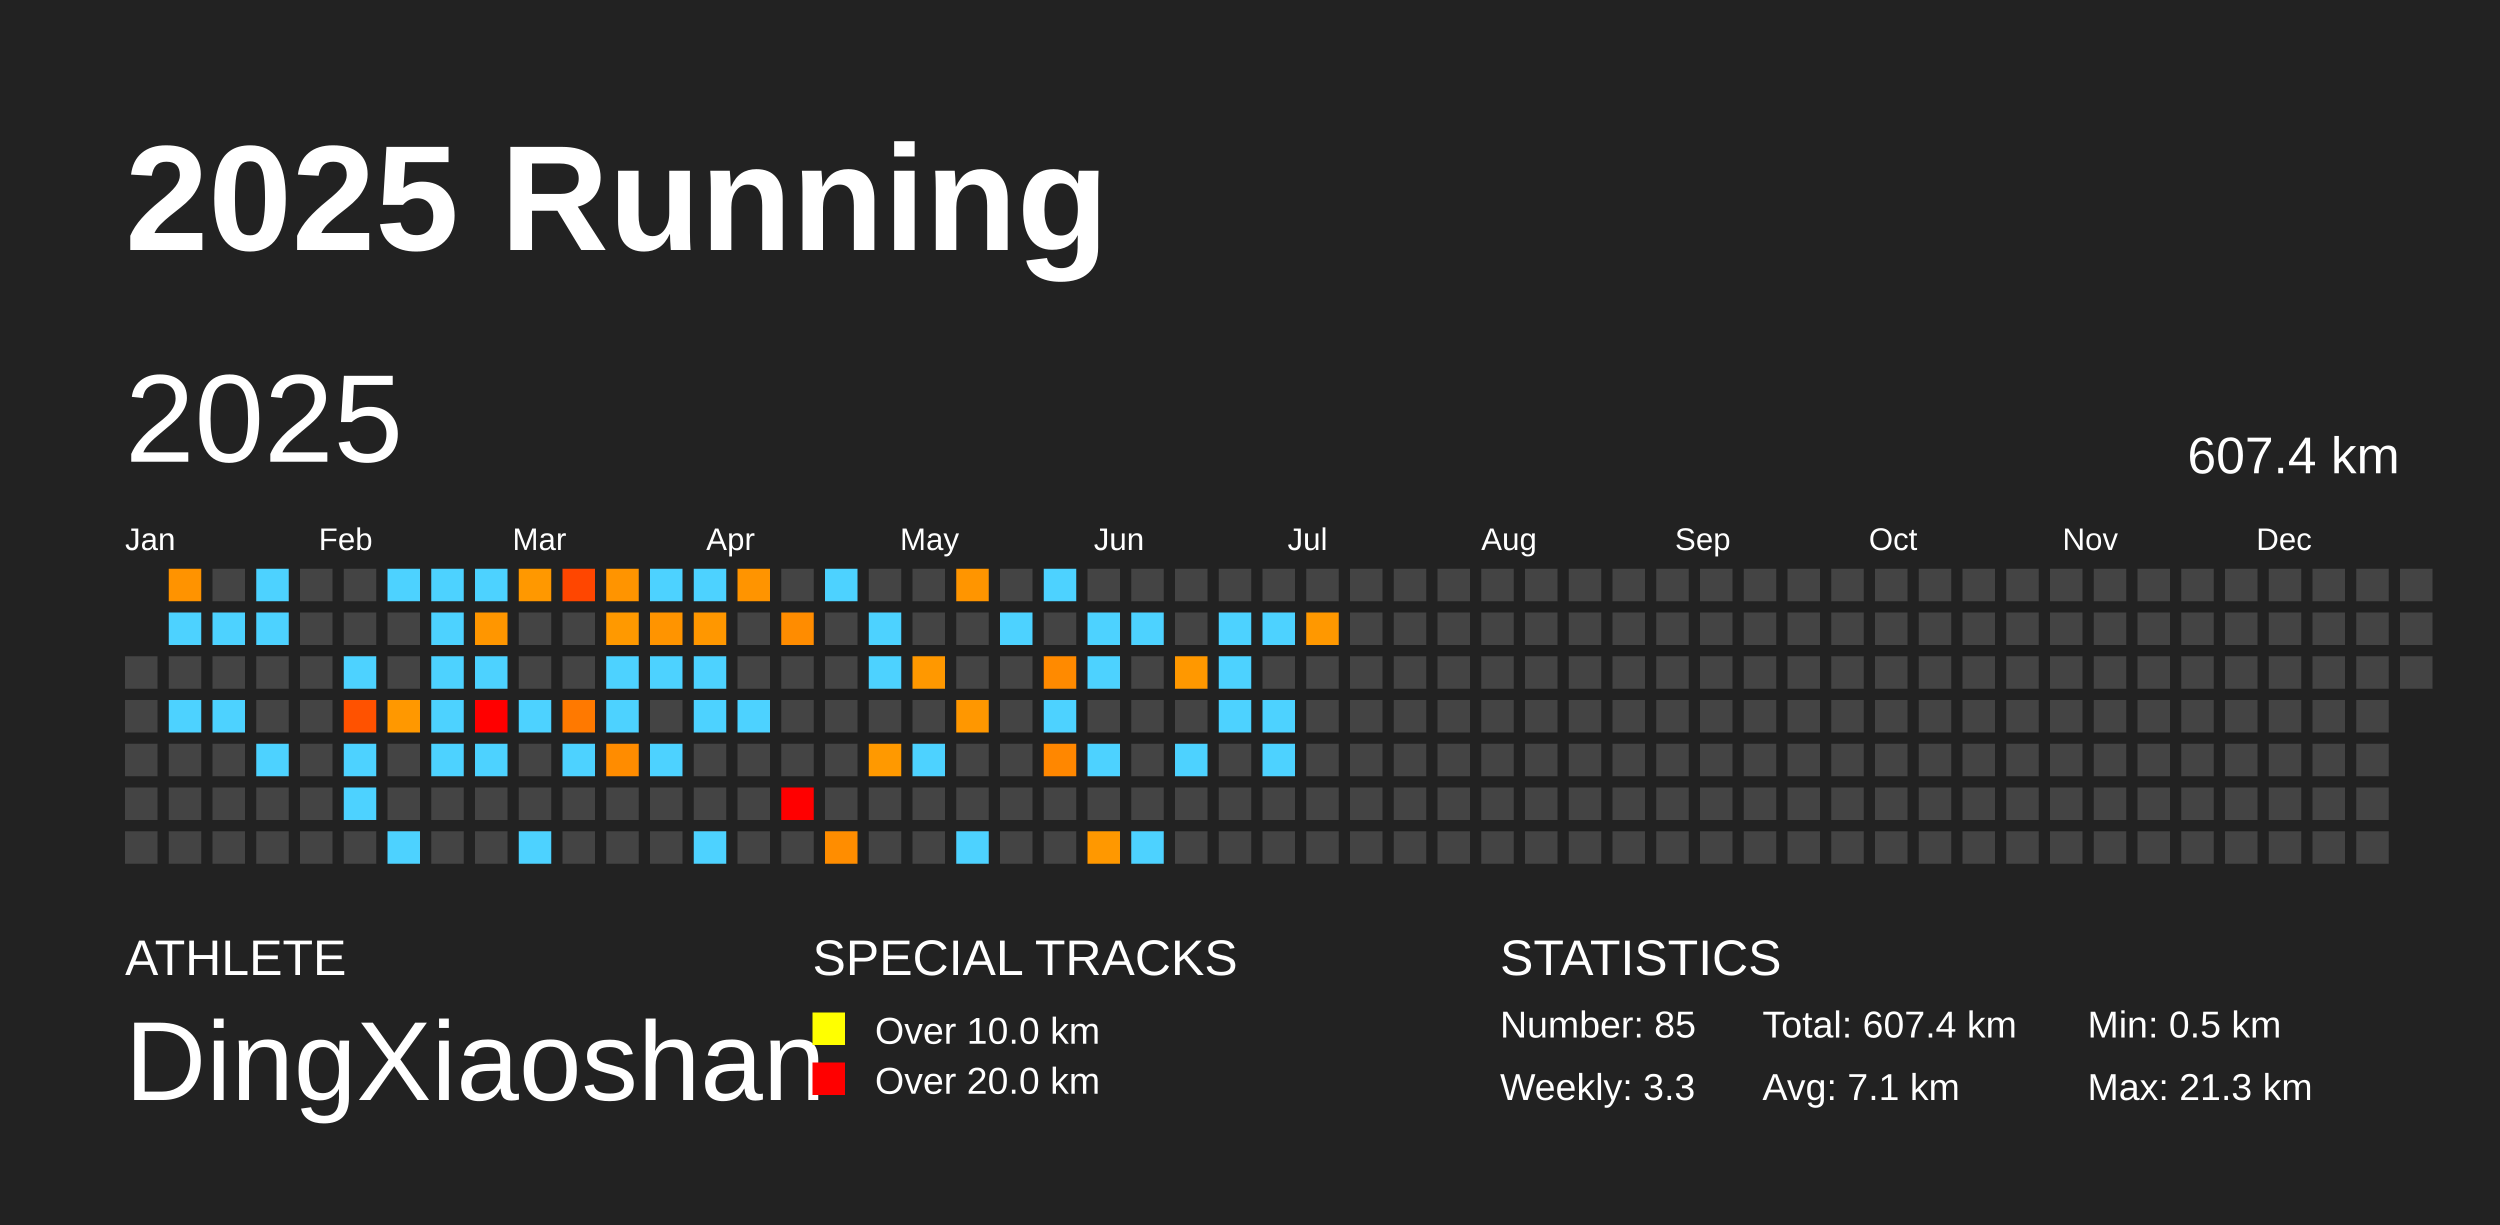
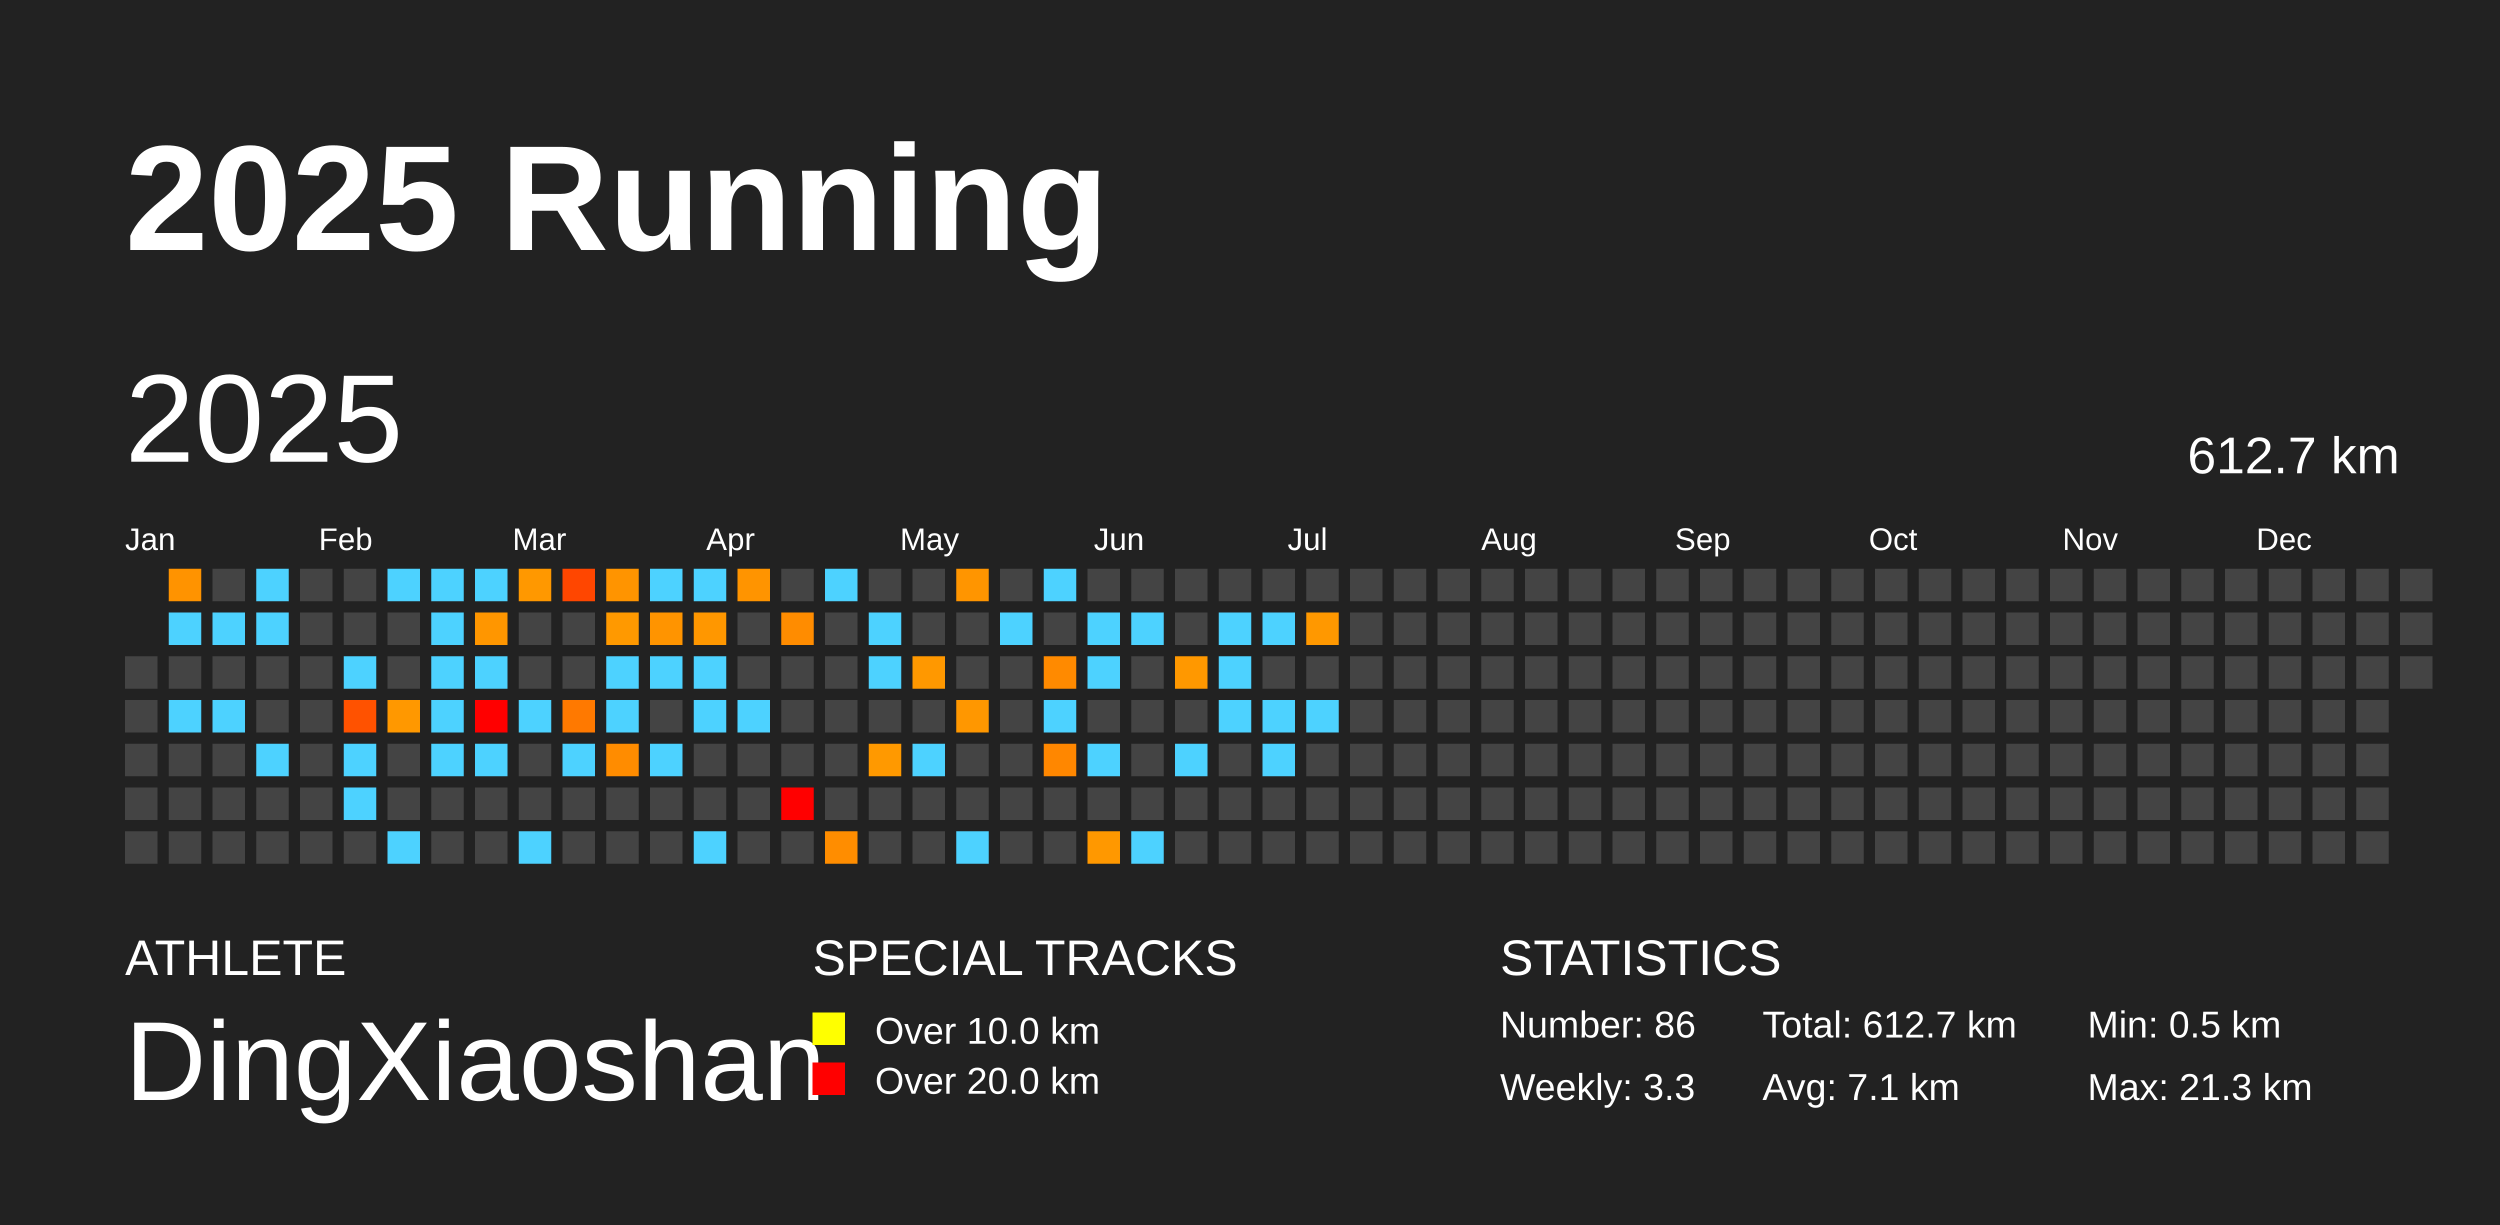
<svg xmlns="http://www.w3.org/2000/svg" baseProfile="full" height="98mm" version="1.1" viewBox="0,0,200,98" width="200mm">
  <defs />
  <rect fill="#222222" height="98" width="200" x="0" y="0" />
  <text fill="#FFFFFF" style="font-size:12px; font-family:Arial; font-weight:bold;" x="10" y="20">2025 Running</text>
  <text fill="#FFFFFF" style="font-size:4px; font-family:Arial" x="10" y="78">ATHLETE</text>
  <text fill="#FFFFFF" style="font-size:9px; font-family:Arial" x="10" y="88">DingXiaoshan</text>
  <text fill="#FFFFFF" style="font-size:4px; font-family:Arial" x="65" y="78">SPECIAL TRACKS</text>
  <rect fill="yellow" height="2.6" width="2.6" x="65" y="81" />
  <text fill="#FFFFFF" style="font-size:3px; font-family:Arial" x="70" y="83.5">Over 10.0 km</text>
  <rect fill="red" height="2.6" width="2.6" x="65" y="85" />
  <text fill="#FFFFFF" style="font-size:3px; font-family:Arial" x="70" y="87.5">Over 20.0 km</text>
  <text fill="#FFFFFF" style="font-size:4px; font-family:Arial" x="120" y="78">STATISTICS</text>
-   <text fill="#FFFFFF" style="font-size:3px; font-family:Arial" x="120" y="83">Number: 85</text>
+   <text fill="#FFFFFF" style="font-size:3px; font-family:Arial" x="120" y="83">Number: 86</text>
  <text fill="#FFFFFF" style="font-size:3px; font-family:Arial" x="120" y="88">Weekly: 3.3</text>
-   <text fill="#FFFFFF" style="font-size:3px; font-family:Arial" x="141" y="83">Total: 607.4 km</text>
+   <text fill="#FFFFFF" style="font-size:3px; font-family:Arial" x="141" y="83">Total: 612.7 km</text>
  <text fill="#FFFFFF" style="font-size:3px; font-family:Arial" x="141" y="88">Avg: 7.1 km</text>
  <text fill="#FFFFFF" style="font-size:3px; font-family:Arial" x="167" y="83">Min: 0.5 km</text>
  <text fill="#FFFFFF" style="font-size:3px; font-family:Arial" x="167" y="88">Max: 21.3 km</text>
  <text dominant-baseline="hanging" fill="#FFFFFF" style="font-size:10.0px; font-family:Arial;" x="10" y="30">2025</text>
-   <text dominant-baseline="hanging" fill="#FFFFFF" style="font-size:4.125px; font-family:Arial;" x="175" y="35">607.4 km</text>
+   <text dominant-baseline="hanging" fill="#FFFFFF" style="font-size:4.125px; font-family:Arial;" x="175" y="35">612.7 km</text>
  <text fill="#FFFFFF" style="font-size:2.5px; font-family:Arial" x="10.0" y="44">Jan</text>
  <text fill="#FFFFFF" style="font-size:2.5px; font-family:Arial" x="25.5" y="44">Feb</text>
  <text fill="#FFFFFF" style="font-size:2.5px; font-family:Arial" x="41.0" y="44">Mar</text>
  <text fill="#FFFFFF" style="font-size:2.5px; font-family:Arial" x="56.5" y="44">Apr</text>
  <text fill="#FFFFFF" style="font-size:2.5px; font-family:Arial" x="72.0" y="44">May</text>
  <text fill="#FFFFFF" style="font-size:2.5px; font-family:Arial" x="87.5" y="44">Jun</text>
  <text fill="#FFFFFF" style="font-size:2.5px; font-family:Arial" x="103.0" y="44">Jul</text>
  <text fill="#FFFFFF" style="font-size:2.5px; font-family:Arial" x="118.5" y="44">Aug</text>
  <text fill="#FFFFFF" style="font-size:2.5px; font-family:Arial" x="134.0" y="44">Sep</text>
  <text fill="#FFFFFF" style="font-size:2.5px; font-family:Arial" x="149.5" y="44">Oct</text>
  <text fill="#FFFFFF" style="font-size:2.5px; font-family:Arial" x="165.0" y="44">Nov</text>
  <text fill="#FFFFFF" style="font-size:2.5px; font-family:Arial" x="180.5" y="44">Dec</text>
  <rect fill="#444444" height="2.6" width="2.6" x="10.0" y="52.5" />
  <rect fill="#444444" height="2.6" width="2.6" x="10.0" y="56.0" />
  <rect fill="#444444" height="2.6" width="2.6" x="10.0" y="59.5" />
  <rect fill="#444444" height="2.6" width="2.6" x="10.0" y="63.0" />
  <rect fill="#444444" height="2.6" width="2.6" x="10.0" y="66.5" />
  <rect fill="#ff9300" height="2.6" width="2.6" x="13.5" y="45.5" />
  <rect fill="#4dd2ff" height="2.6" width="2.6" x="13.5" y="49.0" />
  <rect fill="#444444" height="2.6" width="2.6" x="13.5" y="52.5" />
  <rect fill="#4dd2ff" height="2.6" width="2.6" x="13.5" y="56.0" />
  <rect fill="#444444" height="2.6" width="2.6" x="13.5" y="59.5" />
  <rect fill="#444444" height="2.6" width="2.6" x="13.5" y="63.0" />
  <rect fill="#444444" height="2.6" width="2.6" x="13.5" y="66.5" />
  <rect fill="#444444" height="2.6" width="2.6" x="17.0" y="45.5" />
  <rect fill="#4dd2ff" height="2.6" width="2.6" x="17.0" y="49.0" />
  <rect fill="#444444" height="2.6" width="2.6" x="17.0" y="52.5" />
  <rect fill="#4dd2ff" height="2.6" width="2.6" x="17.0" y="56.0" />
  <rect fill="#444444" height="2.6" width="2.6" x="17.0" y="59.5" />
  <rect fill="#444444" height="2.6" width="2.6" x="17.0" y="63.0" />
  <rect fill="#444444" height="2.6" width="2.6" x="17.0" y="66.5" />
  <rect fill="#4dd2ff" height="2.6" width="2.6" x="20.5" y="45.5" />
  <rect fill="#4dd2ff" height="2.6" width="2.6" x="20.5" y="49.0" />
  <rect fill="#444444" height="2.6" width="2.6" x="20.5" y="52.5" />
  <rect fill="#444444" height="2.6" width="2.6" x="20.5" y="56.0" />
  <rect fill="#4dd2ff" height="2.6" width="2.6" x="20.5" y="59.5" />
  <rect fill="#444444" height="2.6" width="2.6" x="20.5" y="63.0" />
  <rect fill="#444444" height="2.6" width="2.6" x="20.5" y="66.5" />
  <rect fill="#444444" height="2.6" width="2.6" x="24.0" y="45.5" />
  <rect fill="#444444" height="2.6" width="2.6" x="24.0" y="49.0" />
  <rect fill="#444444" height="2.6" width="2.6" x="24.0" y="52.5" />
  <rect fill="#444444" height="2.6" width="2.6" x="24.0" y="56.0" />
  <rect fill="#444444" height="2.6" width="2.6" x="24.0" y="59.5" />
  <rect fill="#444444" height="2.6" width="2.6" x="24.0" y="63.0" />
  <rect fill="#444444" height="2.6" width="2.6" x="24.0" y="66.5" />
  <rect fill="#444444" height="2.6" width="2.6" x="27.5" y="45.5" />
  <rect fill="#444444" height="2.6" width="2.6" x="27.5" y="49.0" />
  <rect fill="#4dd2ff" height="2.6" width="2.6" x="27.5" y="52.5" />
  <rect fill="#ff5200" height="2.6" width="2.6" x="27.5" y="56.0" />
  <rect fill="#4dd2ff" height="2.6" width="2.6" x="27.5" y="59.5" />
  <rect fill="#4dd2ff" height="2.6" width="2.6" x="27.5" y="63.0" />
  <rect fill="#444444" height="2.6" width="2.6" x="27.5" y="66.5" />
  <rect fill="#4dd2ff" height="2.6" width="2.6" x="31.0" y="45.5" />
  <rect fill="#444444" height="2.6" width="2.6" x="31.0" y="49.0" />
  <rect fill="#444444" height="2.6" width="2.6" x="31.0" y="52.5" />
  <rect fill="#ff9800" height="2.6" width="2.6" x="31.0" y="56.0" />
  <rect fill="#444444" height="2.6" width="2.6" x="31.0" y="59.5" />
  <rect fill="#444444" height="2.6" width="2.6" x="31.0" y="63.0" />
  <rect fill="#4dd2ff" height="2.6" width="2.6" x="31.0" y="66.5" />
  <rect fill="#4dd2ff" height="2.6" width="2.6" x="34.5" y="45.5" />
  <rect fill="#4dd2ff" height="2.6" width="2.6" x="34.5" y="49.0" />
  <rect fill="#4dd2ff" height="2.6" width="2.6" x="34.5" y="52.5" />
  <rect fill="#4dd2ff" height="2.6" width="2.6" x="34.5" y="56.0" />
  <rect fill="#4dd2ff" height="2.6" width="2.6" x="34.5" y="59.5" />
  <rect fill="#444444" height="2.6" width="2.6" x="34.5" y="63.0" />
  <rect fill="#444444" height="2.6" width="2.6" x="34.5" y="66.5" />
  <rect fill="#4dd2ff" height="2.6" width="2.6" x="38.0" y="45.5" />
  <rect fill="#ff9600" height="2.6" width="2.6" x="38.0" y="49.0" />
  <rect fill="#4dd2ff" height="2.6" width="2.6" x="38.0" y="52.5" />
  <rect fill="red" height="2.6" width="2.6" x="38.0" y="56.0" />
  <rect fill="#4dd2ff" height="2.6" width="2.6" x="38.0" y="59.5" />
  <rect fill="#444444" height="2.6" width="2.6" x="38.0" y="63.0" />
  <rect fill="#444444" height="2.6" width="2.6" x="38.0" y="66.5" />
  <rect fill="#ff9800" height="2.6" width="2.6" x="41.5" y="45.5" />
  <rect fill="#444444" height="2.6" width="2.6" x="41.5" y="49.0" />
  <rect fill="#444444" height="2.6" width="2.6" x="41.5" y="52.5" />
  <rect fill="#4dd2ff" height="2.6" width="2.6" x="41.5" y="56.0" />
  <rect fill="#444444" height="2.6" width="2.6" x="41.5" y="59.5" />
  <rect fill="#444444" height="2.6" width="2.6" x="41.5" y="63.0" />
  <rect fill="#4dd2ff" height="2.6" width="2.6" x="41.5" y="66.5" />
  <rect fill="#ff4600" height="2.6" width="2.6" x="45.0" y="45.5" />
  <rect fill="#444444" height="2.6" width="2.6" x="45.0" y="49.0" />
  <rect fill="#444444" height="2.6" width="2.6" x="45.0" y="52.5" />
  <rect fill="#ff7900" height="2.6" width="2.6" x="45.0" y="56.0" />
  <rect fill="#4dd2ff" height="2.6" width="2.6" x="45.0" y="59.5" />
  <rect fill="#444444" height="2.6" width="2.6" x="45.0" y="63.0" />
  <rect fill="#444444" height="2.6" width="2.6" x="45.0" y="66.5" />
  <rect fill="#ff9400" height="2.6" width="2.6" x="48.5" y="45.5" />
  <rect fill="#ff9900" height="2.6" width="2.6" x="48.5" y="49.0" />
  <rect fill="#4dd2ff" height="2.6" width="2.6" x="48.5" y="52.5" />
  <rect fill="#4dd2ff" height="2.6" width="2.6" x="48.5" y="56.0" />
  <rect fill="#ff8c00" height="2.6" width="2.6" x="48.5" y="59.5" />
  <rect fill="#444444" height="2.6" width="2.6" x="48.5" y="63.0" />
  <rect fill="#444444" height="2.6" width="2.6" x="48.5" y="66.5" />
  <rect fill="#4dd2ff" height="2.6" width="2.6" x="52.0" y="45.5" />
  <rect fill="#ff9400" height="2.6" width="2.6" x="52.0" y="49.0" />
  <rect fill="#4dd2ff" height="2.6" width="2.6" x="52.0" y="52.5" />
  <rect fill="#444444" height="2.6" width="2.6" x="52.0" y="56.0" />
  <rect fill="#4dd2ff" height="2.6" width="2.6" x="52.0" y="59.5" />
  <rect fill="#444444" height="2.6" width="2.6" x="52.0" y="63.0" />
  <rect fill="#444444" height="2.6" width="2.6" x="52.0" y="66.5" />
  <rect fill="#4dd2ff" height="2.6" width="2.6" x="55.5" y="45.5" />
  <rect fill="#ff9700" height="2.6" width="2.6" x="55.5" y="49.0" />
  <rect fill="#4dd2ff" height="2.6" width="2.6" x="55.5" y="52.5" />
  <rect fill="#4dd2ff" height="2.6" width="2.6" x="55.5" y="56.0" />
  <rect fill="#444444" height="2.6" width="2.6" x="55.5" y="59.5" />
  <rect fill="#444444" height="2.6" width="2.6" x="55.5" y="63.0" />
  <rect fill="#4dd2ff" height="2.6" width="2.6" x="55.5" y="66.5" />
  <rect fill="#ff9400" height="2.6" width="2.6" x="59.0" y="45.5" />
  <rect fill="#444444" height="2.6" width="2.6" x="59.0" y="49.0" />
  <rect fill="#444444" height="2.6" width="2.6" x="59.0" y="52.5" />
  <rect fill="#4dd2ff" height="2.6" width="2.6" x="59.0" y="56.0" />
  <rect fill="#444444" height="2.6" width="2.6" x="59.0" y="59.5" />
  <rect fill="#444444" height="2.6" width="2.6" x="59.0" y="63.0" />
  <rect fill="#444444" height="2.6" width="2.6" x="59.0" y="66.5" />
  <rect fill="#444444" height="2.6" width="2.6" x="62.5" y="45.5" />
  <rect fill="#ff8c00" height="2.6" width="2.6" x="62.5" y="49.0" />
  <rect fill="#444444" height="2.6" width="2.6" x="62.5" y="52.5" />
  <rect fill="#444444" height="2.6" width="2.6" x="62.5" y="56.0" />
  <rect fill="#444444" height="2.6" width="2.6" x="62.5" y="59.5" />
  <rect fill="red" height="2.6" width="2.6" x="62.5" y="63.0" />
  <rect fill="#444444" height="2.6" width="2.6" x="62.5" y="66.5" />
  <rect fill="#4dd2ff" height="2.6" width="2.6" x="66.0" y="45.5" />
  <rect fill="#444444" height="2.6" width="2.6" x="66.0" y="49.0" />
  <rect fill="#444444" height="2.6" width="2.6" x="66.0" y="52.5" />
  <rect fill="#444444" height="2.6" width="2.6" x="66.0" y="56.0" />
  <rect fill="#444444" height="2.6" width="2.6" x="66.0" y="59.5" />
  <rect fill="#444444" height="2.6" width="2.6" x="66.0" y="63.0" />
  <rect fill="#ff8d00" height="2.6" width="2.6" x="66.0" y="66.5" />
  <rect fill="#444444" height="2.6" width="2.6" x="69.5" y="45.5" />
  <rect fill="#4dd2ff" height="2.6" width="2.6" x="69.5" y="49.0" />
  <rect fill="#4dd2ff" height="2.6" width="2.6" x="69.5" y="52.5" />
  <rect fill="#444444" height="2.6" width="2.6" x="69.5" y="56.0" />
  <rect fill="#ff9900" height="2.6" width="2.6" x="69.5" y="59.5" />
  <rect fill="#444444" height="2.6" width="2.6" x="69.5" y="63.0" />
  <rect fill="#444444" height="2.6" width="2.6" x="69.5" y="66.5" />
  <rect fill="#444444" height="2.6" width="2.6" x="73.0" y="45.5" />
  <rect fill="#444444" height="2.6" width="2.6" x="73.0" y="49.0" />
  <rect fill="#ff9800" height="2.6" width="2.6" x="73.0" y="52.5" />
  <rect fill="#444444" height="2.6" width="2.6" x="73.0" y="56.0" />
  <rect fill="#4dd2ff" height="2.6" width="2.6" x="73.0" y="59.5" />
  <rect fill="#444444" height="2.6" width="2.6" x="73.0" y="63.0" />
  <rect fill="#444444" height="2.6" width="2.6" x="73.0" y="66.5" />
  <rect fill="#ff9500" height="2.6" width="2.6" x="76.5" y="45.5" />
  <rect fill="#444444" height="2.6" width="2.6" x="76.5" y="49.0" />
  <rect fill="#444444" height="2.6" width="2.6" x="76.5" y="52.5" />
  <rect fill="#ff9700" height="2.6" width="2.6" x="76.5" y="56.0" />
  <rect fill="#444444" height="2.6" width="2.6" x="76.5" y="59.5" />
  <rect fill="#444444" height="2.6" width="2.6" x="76.5" y="63.0" />
  <rect fill="#4dd2ff" height="2.6" width="2.6" x="76.5" y="66.5" />
  <rect fill="#444444" height="2.6" width="2.6" x="80.0" y="45.5" />
  <rect fill="#4dd2ff" height="2.6" width="2.6" x="80.0" y="49.0" />
  <rect fill="#444444" height="2.6" width="2.6" x="80.0" y="52.5" />
  <rect fill="#444444" height="2.6" width="2.6" x="80.0" y="56.0" />
  <rect fill="#444444" height="2.6" width="2.6" x="80.0" y="59.5" />
  <rect fill="#444444" height="2.6" width="2.6" x="80.0" y="63.0" />
  <rect fill="#444444" height="2.6" width="2.6" x="80.0" y="66.5" />
  <rect fill="#4dd2ff" height="2.6" width="2.6" x="83.5" y="45.5" />
  <rect fill="#444444" height="2.6" width="2.6" x="83.5" y="49.0" />
  <rect fill="#ff8a00" height="2.6" width="2.6" x="83.5" y="52.5" />
  <rect fill="#4dd2ff" height="2.6" width="2.6" x="83.5" y="56.0" />
  <rect fill="#ff8700" height="2.6" width="2.6" x="83.5" y="59.5" />
  <rect fill="#444444" height="2.6" width="2.6" x="83.5" y="63.0" />
  <rect fill="#444444" height="2.6" width="2.6" x="83.5" y="66.5" />
  <rect fill="#444444" height="2.6" width="2.6" x="87.0" y="45.5" />
  <rect fill="#4dd2ff" height="2.6" width="2.6" x="87.0" y="49.0" />
  <rect fill="#4dd2ff" height="2.6" width="2.6" x="87.0" y="52.5" />
  <rect fill="#444444" height="2.6" width="2.6" x="87.0" y="56.0" />
  <rect fill="#4dd2ff" height="2.6" width="2.6" x="87.0" y="59.5" />
  <rect fill="#444444" height="2.6" width="2.6" x="87.0" y="63.0" />
  <rect fill="#ff9800" height="2.6" width="2.6" x="87.0" y="66.5" />
  <rect fill="#444444" height="2.6" width="2.6" x="90.5" y="45.5" />
  <rect fill="#4dd2ff" height="2.6" width="2.6" x="90.5" y="49.0" />
  <rect fill="#444444" height="2.6" width="2.6" x="90.5" y="52.5" />
  <rect fill="#444444" height="2.6" width="2.6" x="90.5" y="56.0" />
  <rect fill="#444444" height="2.6" width="2.6" x="90.5" y="59.5" />
  <rect fill="#444444" height="2.6" width="2.6" x="90.5" y="63.0" />
  <rect fill="#4dd2ff" height="2.6" width="2.6" x="90.5" y="66.5" />
  <rect fill="#444444" height="2.6" width="2.6" x="94.0" y="45.5" />
  <rect fill="#444444" height="2.6" width="2.6" x="94.0" y="49.0" />
  <rect fill="#ff9800" height="2.6" width="2.6" x="94.0" y="52.5" />
  <rect fill="#444444" height="2.6" width="2.6" x="94.0" y="56.0" />
  <rect fill="#4dd2ff" height="2.6" width="2.6" x="94.0" y="59.5" />
  <rect fill="#444444" height="2.6" width="2.6" x="94.0" y="63.0" />
  <rect fill="#444444" height="2.6" width="2.6" x="94.0" y="66.5" />
  <rect fill="#444444" height="2.6" width="2.6" x="97.5" y="45.5" />
  <rect fill="#4dd2ff" height="2.6" width="2.6" x="97.5" y="49.0" />
  <rect fill="#4dd2ff" height="2.6" width="2.6" x="97.5" y="52.5" />
  <rect fill="#4dd2ff" height="2.6" width="2.6" x="97.5" y="56.0" />
  <rect fill="#444444" height="2.6" width="2.6" x="97.5" y="59.5" />
  <rect fill="#444444" height="2.6" width="2.6" x="97.5" y="63.0" />
  <rect fill="#444444" height="2.6" width="2.6" x="97.5" y="66.5" />
  <rect fill="#444444" height="2.6" width="2.6" x="101.0" y="45.5" />
  <rect fill="#4dd2ff" height="2.6" width="2.6" x="101.0" y="49.0" />
  <rect fill="#444444" height="2.6" width="2.6" x="101.0" y="52.5" />
  <rect fill="#4dd2ff" height="2.6" width="2.6" x="101.0" y="56.0" />
  <rect fill="#4dd2ff" height="2.6" width="2.6" x="101.0" y="59.5" />
  <rect fill="#444444" height="2.6" width="2.6" x="101.0" y="63.0" />
  <rect fill="#444444" height="2.6" width="2.6" x="101.0" y="66.5" />
  <rect fill="#444444" height="2.6" width="2.6" x="104.5" y="45.5" />
  <rect fill="#ff9800" height="2.6" width="2.6" x="104.5" y="49.0" />
  <rect fill="#444444" height="2.6" width="2.6" x="104.5" y="52.5" />
-   <rect fill="#444444" height="2.6" width="2.6" x="104.5" y="56.0" />
+   <rect fill="#4dd2ff" height="2.6" width="2.6" x="104.5" y="56.0" />
  <rect fill="#444444" height="2.6" width="2.6" x="104.5" y="59.5" />
  <rect fill="#444444" height="2.6" width="2.6" x="104.5" y="63.0" />
  <rect fill="#444444" height="2.6" width="2.6" x="104.5" y="66.5" />
  <rect fill="#444444" height="2.6" width="2.6" x="108.0" y="45.5" />
  <rect fill="#444444" height="2.6" width="2.6" x="108.0" y="49.0" />
  <rect fill="#444444" height="2.6" width="2.6" x="108.0" y="52.5" />
  <rect fill="#444444" height="2.6" width="2.6" x="108.0" y="56.0" />
  <rect fill="#444444" height="2.6" width="2.6" x="108.0" y="59.5" />
  <rect fill="#444444" height="2.6" width="2.6" x="108.0" y="63.0" />
  <rect fill="#444444" height="2.6" width="2.6" x="108.0" y="66.5" />
  <rect fill="#444444" height="2.6" width="2.6" x="111.5" y="45.5" />
  <rect fill="#444444" height="2.6" width="2.6" x="111.5" y="49.0" />
  <rect fill="#444444" height="2.6" width="2.6" x="111.5" y="52.5" />
  <rect fill="#444444" height="2.6" width="2.6" x="111.5" y="56.0" />
  <rect fill="#444444" height="2.6" width="2.6" x="111.5" y="59.5" />
  <rect fill="#444444" height="2.6" width="2.6" x="111.5" y="63.0" />
  <rect fill="#444444" height="2.6" width="2.6" x="111.5" y="66.5" />
  <rect fill="#444444" height="2.6" width="2.6" x="115.0" y="45.5" />
  <rect fill="#444444" height="2.6" width="2.6" x="115.0" y="49.0" />
  <rect fill="#444444" height="2.6" width="2.6" x="115.0" y="52.5" />
  <rect fill="#444444" height="2.6" width="2.6" x="115.0" y="56.0" />
  <rect fill="#444444" height="2.6" width="2.6" x="115.0" y="59.5" />
  <rect fill="#444444" height="2.6" width="2.6" x="115.0" y="63.0" />
  <rect fill="#444444" height="2.6" width="2.6" x="115.0" y="66.5" />
  <rect fill="#444444" height="2.6" width="2.6" x="118.5" y="45.5" />
  <rect fill="#444444" height="2.6" width="2.6" x="118.5" y="49.0" />
  <rect fill="#444444" height="2.6" width="2.6" x="118.5" y="52.5" />
  <rect fill="#444444" height="2.6" width="2.6" x="118.5" y="56.0" />
  <rect fill="#444444" height="2.6" width="2.6" x="118.5" y="59.5" />
  <rect fill="#444444" height="2.6" width="2.6" x="118.5" y="63.0" />
  <rect fill="#444444" height="2.6" width="2.6" x="118.5" y="66.5" />
  <rect fill="#444444" height="2.6" width="2.6" x="122.0" y="45.5" />
  <rect fill="#444444" height="2.6" width="2.6" x="122.0" y="49.0" />
  <rect fill="#444444" height="2.6" width="2.6" x="122.0" y="52.5" />
  <rect fill="#444444" height="2.6" width="2.6" x="122.0" y="56.0" />
  <rect fill="#444444" height="2.6" width="2.6" x="122.0" y="59.5" />
  <rect fill="#444444" height="2.6" width="2.6" x="122.0" y="63.0" />
  <rect fill="#444444" height="2.6" width="2.6" x="122.0" y="66.5" />
  <rect fill="#444444" height="2.6" width="2.6" x="125.5" y="45.5" />
  <rect fill="#444444" height="2.6" width="2.6" x="125.5" y="49.0" />
  <rect fill="#444444" height="2.6" width="2.6" x="125.5" y="52.5" />
  <rect fill="#444444" height="2.6" width="2.6" x="125.5" y="56.0" />
  <rect fill="#444444" height="2.6" width="2.6" x="125.5" y="59.5" />
  <rect fill="#444444" height="2.6" width="2.6" x="125.5" y="63.0" />
  <rect fill="#444444" height="2.6" width="2.6" x="125.5" y="66.5" />
  <rect fill="#444444" height="2.6" width="2.6" x="129.0" y="45.5" />
  <rect fill="#444444" height="2.6" width="2.6" x="129.0" y="49.0" />
  <rect fill="#444444" height="2.6" width="2.6" x="129.0" y="52.5" />
  <rect fill="#444444" height="2.6" width="2.6" x="129.0" y="56.0" />
  <rect fill="#444444" height="2.6" width="2.6" x="129.0" y="59.5" />
  <rect fill="#444444" height="2.6" width="2.6" x="129.0" y="63.0" />
  <rect fill="#444444" height="2.6" width="2.6" x="129.0" y="66.5" />
  <rect fill="#444444" height="2.6" width="2.6" x="132.5" y="45.5" />
  <rect fill="#444444" height="2.6" width="2.6" x="132.5" y="49.0" />
  <rect fill="#444444" height="2.6" width="2.6" x="132.5" y="52.5" />
  <rect fill="#444444" height="2.6" width="2.6" x="132.5" y="56.0" />
  <rect fill="#444444" height="2.6" width="2.6" x="132.5" y="59.5" />
  <rect fill="#444444" height="2.6" width="2.6" x="132.5" y="63.0" />
  <rect fill="#444444" height="2.6" width="2.6" x="132.5" y="66.5" />
  <rect fill="#444444" height="2.6" width="2.6" x="136.0" y="45.5" />
  <rect fill="#444444" height="2.6" width="2.6" x="136.0" y="49.0" />
  <rect fill="#444444" height="2.6" width="2.6" x="136.0" y="52.5" />
  <rect fill="#444444" height="2.6" width="2.6" x="136.0" y="56.0" />
  <rect fill="#444444" height="2.6" width="2.6" x="136.0" y="59.5" />
  <rect fill="#444444" height="2.6" width="2.6" x="136.0" y="63.0" />
  <rect fill="#444444" height="2.6" width="2.6" x="136.0" y="66.5" />
  <rect fill="#444444" height="2.6" width="2.6" x="139.5" y="45.5" />
  <rect fill="#444444" height="2.6" width="2.6" x="139.5" y="49.0" />
  <rect fill="#444444" height="2.6" width="2.6" x="139.5" y="52.5" />
  <rect fill="#444444" height="2.6" width="2.6" x="139.5" y="56.0" />
  <rect fill="#444444" height="2.6" width="2.6" x="139.5" y="59.5" />
  <rect fill="#444444" height="2.6" width="2.6" x="139.5" y="63.0" />
  <rect fill="#444444" height="2.6" width="2.6" x="139.5" y="66.5" />
  <rect fill="#444444" height="2.6" width="2.6" x="143.0" y="45.5" />
  <rect fill="#444444" height="2.6" width="2.6" x="143.0" y="49.0" />
  <rect fill="#444444" height="2.6" width="2.6" x="143.0" y="52.5" />
  <rect fill="#444444" height="2.6" width="2.6" x="143.0" y="56.0" />
  <rect fill="#444444" height="2.6" width="2.6" x="143.0" y="59.5" />
  <rect fill="#444444" height="2.6" width="2.6" x="143.0" y="63.0" />
  <rect fill="#444444" height="2.6" width="2.6" x="143.0" y="66.5" />
  <rect fill="#444444" height="2.6" width="2.6" x="146.5" y="45.5" />
  <rect fill="#444444" height="2.6" width="2.6" x="146.5" y="49.0" />
  <rect fill="#444444" height="2.6" width="2.6" x="146.5" y="52.5" />
  <rect fill="#444444" height="2.6" width="2.6" x="146.5" y="56.0" />
  <rect fill="#444444" height="2.6" width="2.6" x="146.5" y="59.5" />
  <rect fill="#444444" height="2.6" width="2.6" x="146.5" y="63.0" />
  <rect fill="#444444" height="2.6" width="2.6" x="146.5" y="66.5" />
  <rect fill="#444444" height="2.6" width="2.6" x="150.0" y="45.5" />
  <rect fill="#444444" height="2.6" width="2.6" x="150.0" y="49.0" />
  <rect fill="#444444" height="2.6" width="2.6" x="150.0" y="52.5" />
  <rect fill="#444444" height="2.6" width="2.6" x="150.0" y="56.0" />
  <rect fill="#444444" height="2.6" width="2.6" x="150.0" y="59.5" />
  <rect fill="#444444" height="2.6" width="2.6" x="150.0" y="63.0" />
  <rect fill="#444444" height="2.6" width="2.6" x="150.0" y="66.5" />
  <rect fill="#444444" height="2.6" width="2.6" x="153.5" y="45.5" />
  <rect fill="#444444" height="2.6" width="2.6" x="153.5" y="49.0" />
  <rect fill="#444444" height="2.6" width="2.6" x="153.5" y="52.5" />
  <rect fill="#444444" height="2.6" width="2.6" x="153.5" y="56.0" />
  <rect fill="#444444" height="2.6" width="2.6" x="153.5" y="59.5" />
  <rect fill="#444444" height="2.6" width="2.6" x="153.5" y="63.0" />
  <rect fill="#444444" height="2.6" width="2.6" x="153.5" y="66.5" />
  <rect fill="#444444" height="2.6" width="2.6" x="157.0" y="45.5" />
  <rect fill="#444444" height="2.6" width="2.6" x="157.0" y="49.0" />
  <rect fill="#444444" height="2.6" width="2.6" x="157.0" y="52.5" />
  <rect fill="#444444" height="2.6" width="2.6" x="157.0" y="56.0" />
  <rect fill="#444444" height="2.6" width="2.6" x="157.0" y="59.5" />
  <rect fill="#444444" height="2.6" width="2.6" x="157.0" y="63.0" />
  <rect fill="#444444" height="2.6" width="2.6" x="157.0" y="66.5" />
  <rect fill="#444444" height="2.6" width="2.6" x="160.5" y="45.5" />
  <rect fill="#444444" height="2.6" width="2.6" x="160.5" y="49.0" />
  <rect fill="#444444" height="2.6" width="2.6" x="160.5" y="52.5" />
  <rect fill="#444444" height="2.6" width="2.6" x="160.5" y="56.0" />
  <rect fill="#444444" height="2.6" width="2.6" x="160.5" y="59.5" />
  <rect fill="#444444" height="2.6" width="2.6" x="160.5" y="63.0" />
  <rect fill="#444444" height="2.6" width="2.6" x="160.5" y="66.5" />
  <rect fill="#444444" height="2.6" width="2.6" x="164.0" y="45.5" />
  <rect fill="#444444" height="2.6" width="2.6" x="164.0" y="49.0" />
  <rect fill="#444444" height="2.6" width="2.6" x="164.0" y="52.5" />
  <rect fill="#444444" height="2.6" width="2.6" x="164.0" y="56.0" />
  <rect fill="#444444" height="2.6" width="2.6" x="164.0" y="59.5" />
  <rect fill="#444444" height="2.6" width="2.6" x="164.0" y="63.0" />
  <rect fill="#444444" height="2.6" width="2.6" x="164.0" y="66.5" />
  <rect fill="#444444" height="2.6" width="2.6" x="167.5" y="45.5" />
  <rect fill="#444444" height="2.6" width="2.6" x="167.5" y="49.0" />
  <rect fill="#444444" height="2.6" width="2.6" x="167.5" y="52.5" />
  <rect fill="#444444" height="2.6" width="2.6" x="167.5" y="56.0" />
  <rect fill="#444444" height="2.6" width="2.6" x="167.5" y="59.5" />
  <rect fill="#444444" height="2.6" width="2.6" x="167.5" y="63.0" />
  <rect fill="#444444" height="2.6" width="2.6" x="167.5" y="66.5" />
  <rect fill="#444444" height="2.6" width="2.6" x="171.0" y="45.5" />
  <rect fill="#444444" height="2.6" width="2.6" x="171.0" y="49.0" />
  <rect fill="#444444" height="2.6" width="2.6" x="171.0" y="52.5" />
  <rect fill="#444444" height="2.6" width="2.6" x="171.0" y="56.0" />
  <rect fill="#444444" height="2.6" width="2.6" x="171.0" y="59.5" />
  <rect fill="#444444" height="2.6" width="2.6" x="171.0" y="63.0" />
  <rect fill="#444444" height="2.6" width="2.6" x="171.0" y="66.5" />
  <rect fill="#444444" height="2.6" width="2.6" x="174.5" y="45.5" />
  <rect fill="#444444" height="2.6" width="2.6" x="174.5" y="49.0" />
  <rect fill="#444444" height="2.6" width="2.6" x="174.5" y="52.5" />
  <rect fill="#444444" height="2.6" width="2.6" x="174.5" y="56.0" />
  <rect fill="#444444" height="2.6" width="2.6" x="174.5" y="59.5" />
  <rect fill="#444444" height="2.6" width="2.6" x="174.5" y="63.0" />
  <rect fill="#444444" height="2.6" width="2.6" x="174.5" y="66.5" />
  <rect fill="#444444" height="2.6" width="2.6" x="178.0" y="45.5" />
  <rect fill="#444444" height="2.6" width="2.6" x="178.0" y="49.0" />
  <rect fill="#444444" height="2.6" width="2.6" x="178.0" y="52.5" />
  <rect fill="#444444" height="2.6" width="2.6" x="178.0" y="56.0" />
  <rect fill="#444444" height="2.6" width="2.6" x="178.0" y="59.5" />
  <rect fill="#444444" height="2.6" width="2.6" x="178.0" y="63.0" />
  <rect fill="#444444" height="2.6" width="2.6" x="178.0" y="66.5" />
  <rect fill="#444444" height="2.6" width="2.6" x="181.5" y="45.5" />
  <rect fill="#444444" height="2.6" width="2.6" x="181.5" y="49.0" />
  <rect fill="#444444" height="2.6" width="2.6" x="181.5" y="52.5" />
  <rect fill="#444444" height="2.6" width="2.6" x="181.5" y="56.0" />
  <rect fill="#444444" height="2.6" width="2.6" x="181.5" y="59.5" />
  <rect fill="#444444" height="2.6" width="2.6" x="181.5" y="63.0" />
  <rect fill="#444444" height="2.6" width="2.6" x="181.5" y="66.5" />
  <rect fill="#444444" height="2.6" width="2.6" x="185.0" y="45.5" />
  <rect fill="#444444" height="2.6" width="2.6" x="185.0" y="49.0" />
  <rect fill="#444444" height="2.6" width="2.6" x="185.0" y="52.5" />
  <rect fill="#444444" height="2.6" width="2.6" x="185.0" y="56.0" />
  <rect fill="#444444" height="2.6" width="2.6" x="185.0" y="59.5" />
  <rect fill="#444444" height="2.6" width="2.6" x="185.0" y="63.0" />
  <rect fill="#444444" height="2.6" width="2.6" x="185.0" y="66.5" />
  <rect fill="#444444" height="2.6" width="2.6" x="188.5" y="45.5" />
  <rect fill="#444444" height="2.6" width="2.6" x="188.5" y="49.0" />
  <rect fill="#444444" height="2.6" width="2.6" x="188.5" y="52.5" />
  <rect fill="#444444" height="2.6" width="2.6" x="188.5" y="56.0" />
  <rect fill="#444444" height="2.6" width="2.6" x="188.5" y="59.5" />
  <rect fill="#444444" height="2.6" width="2.6" x="188.5" y="63.0" />
  <rect fill="#444444" height="2.6" width="2.6" x="188.5" y="66.5" />
  <rect fill="#444444" height="2.6" width="2.6" x="192.0" y="45.5" />
  <rect fill="#444444" height="2.6" width="2.6" x="192.0" y="49.0" />
  <rect fill="#444444" height="2.6" width="2.6" x="192.0" y="52.5" />
</svg>
